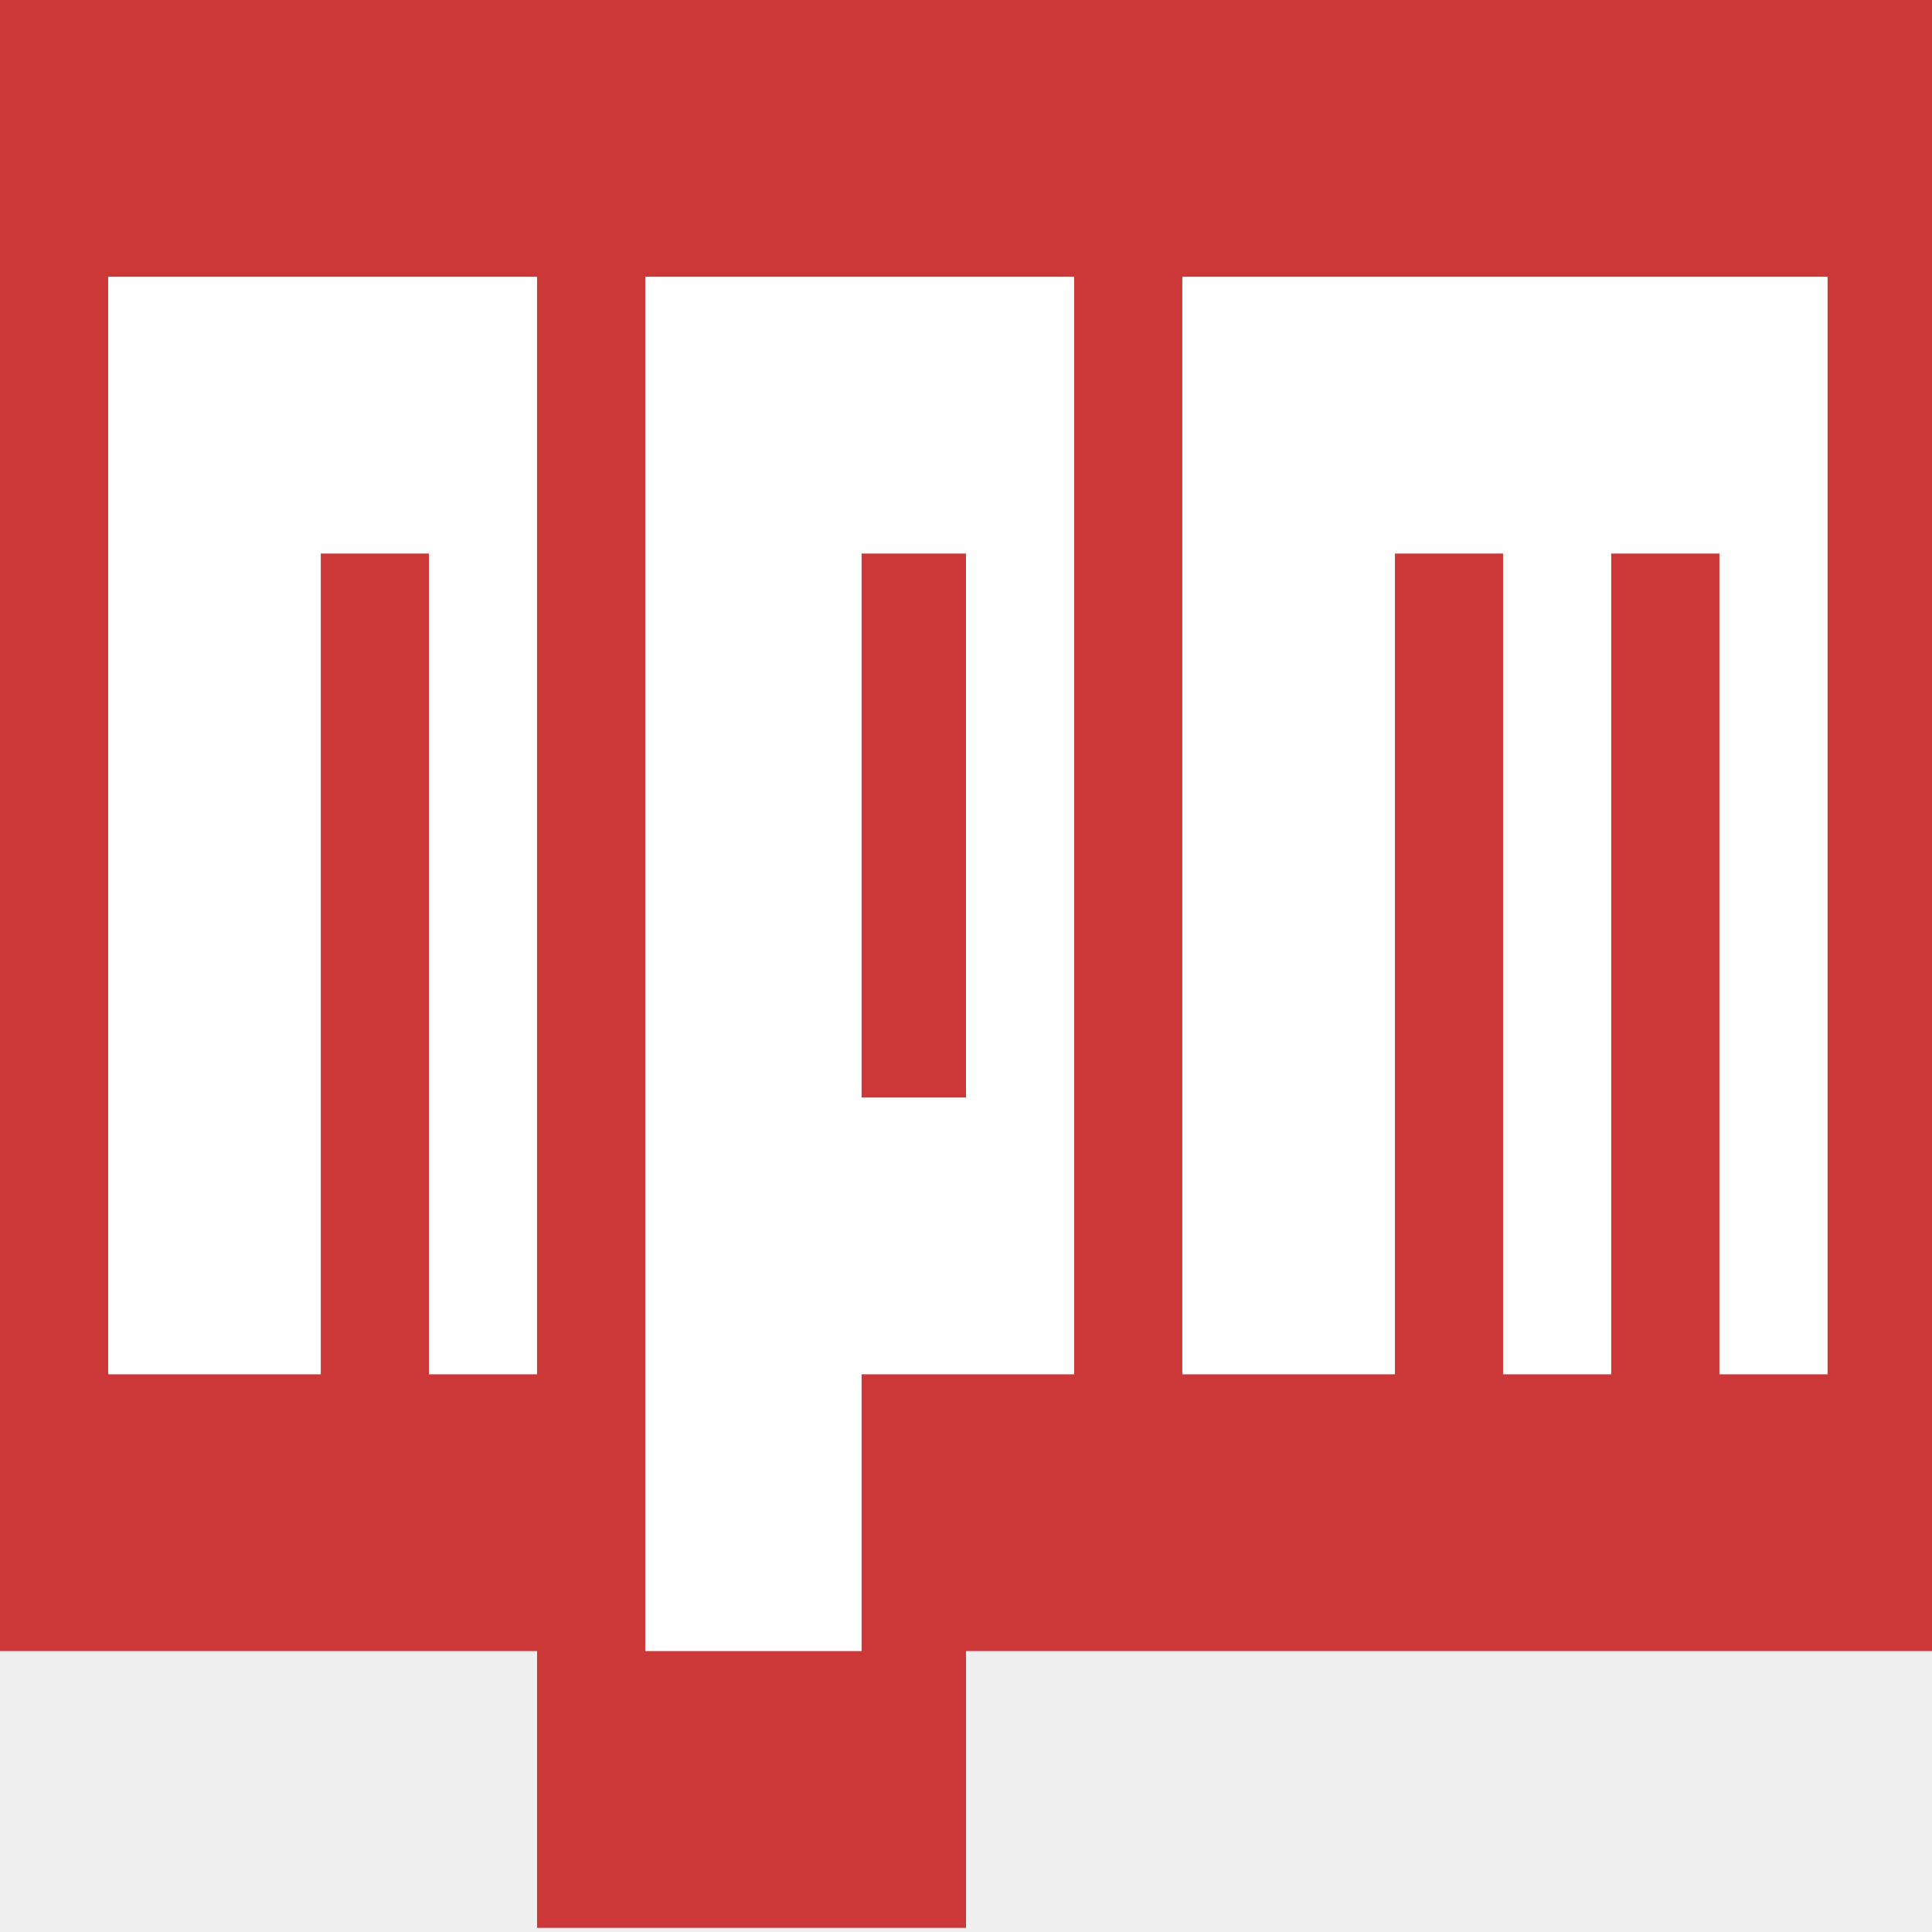
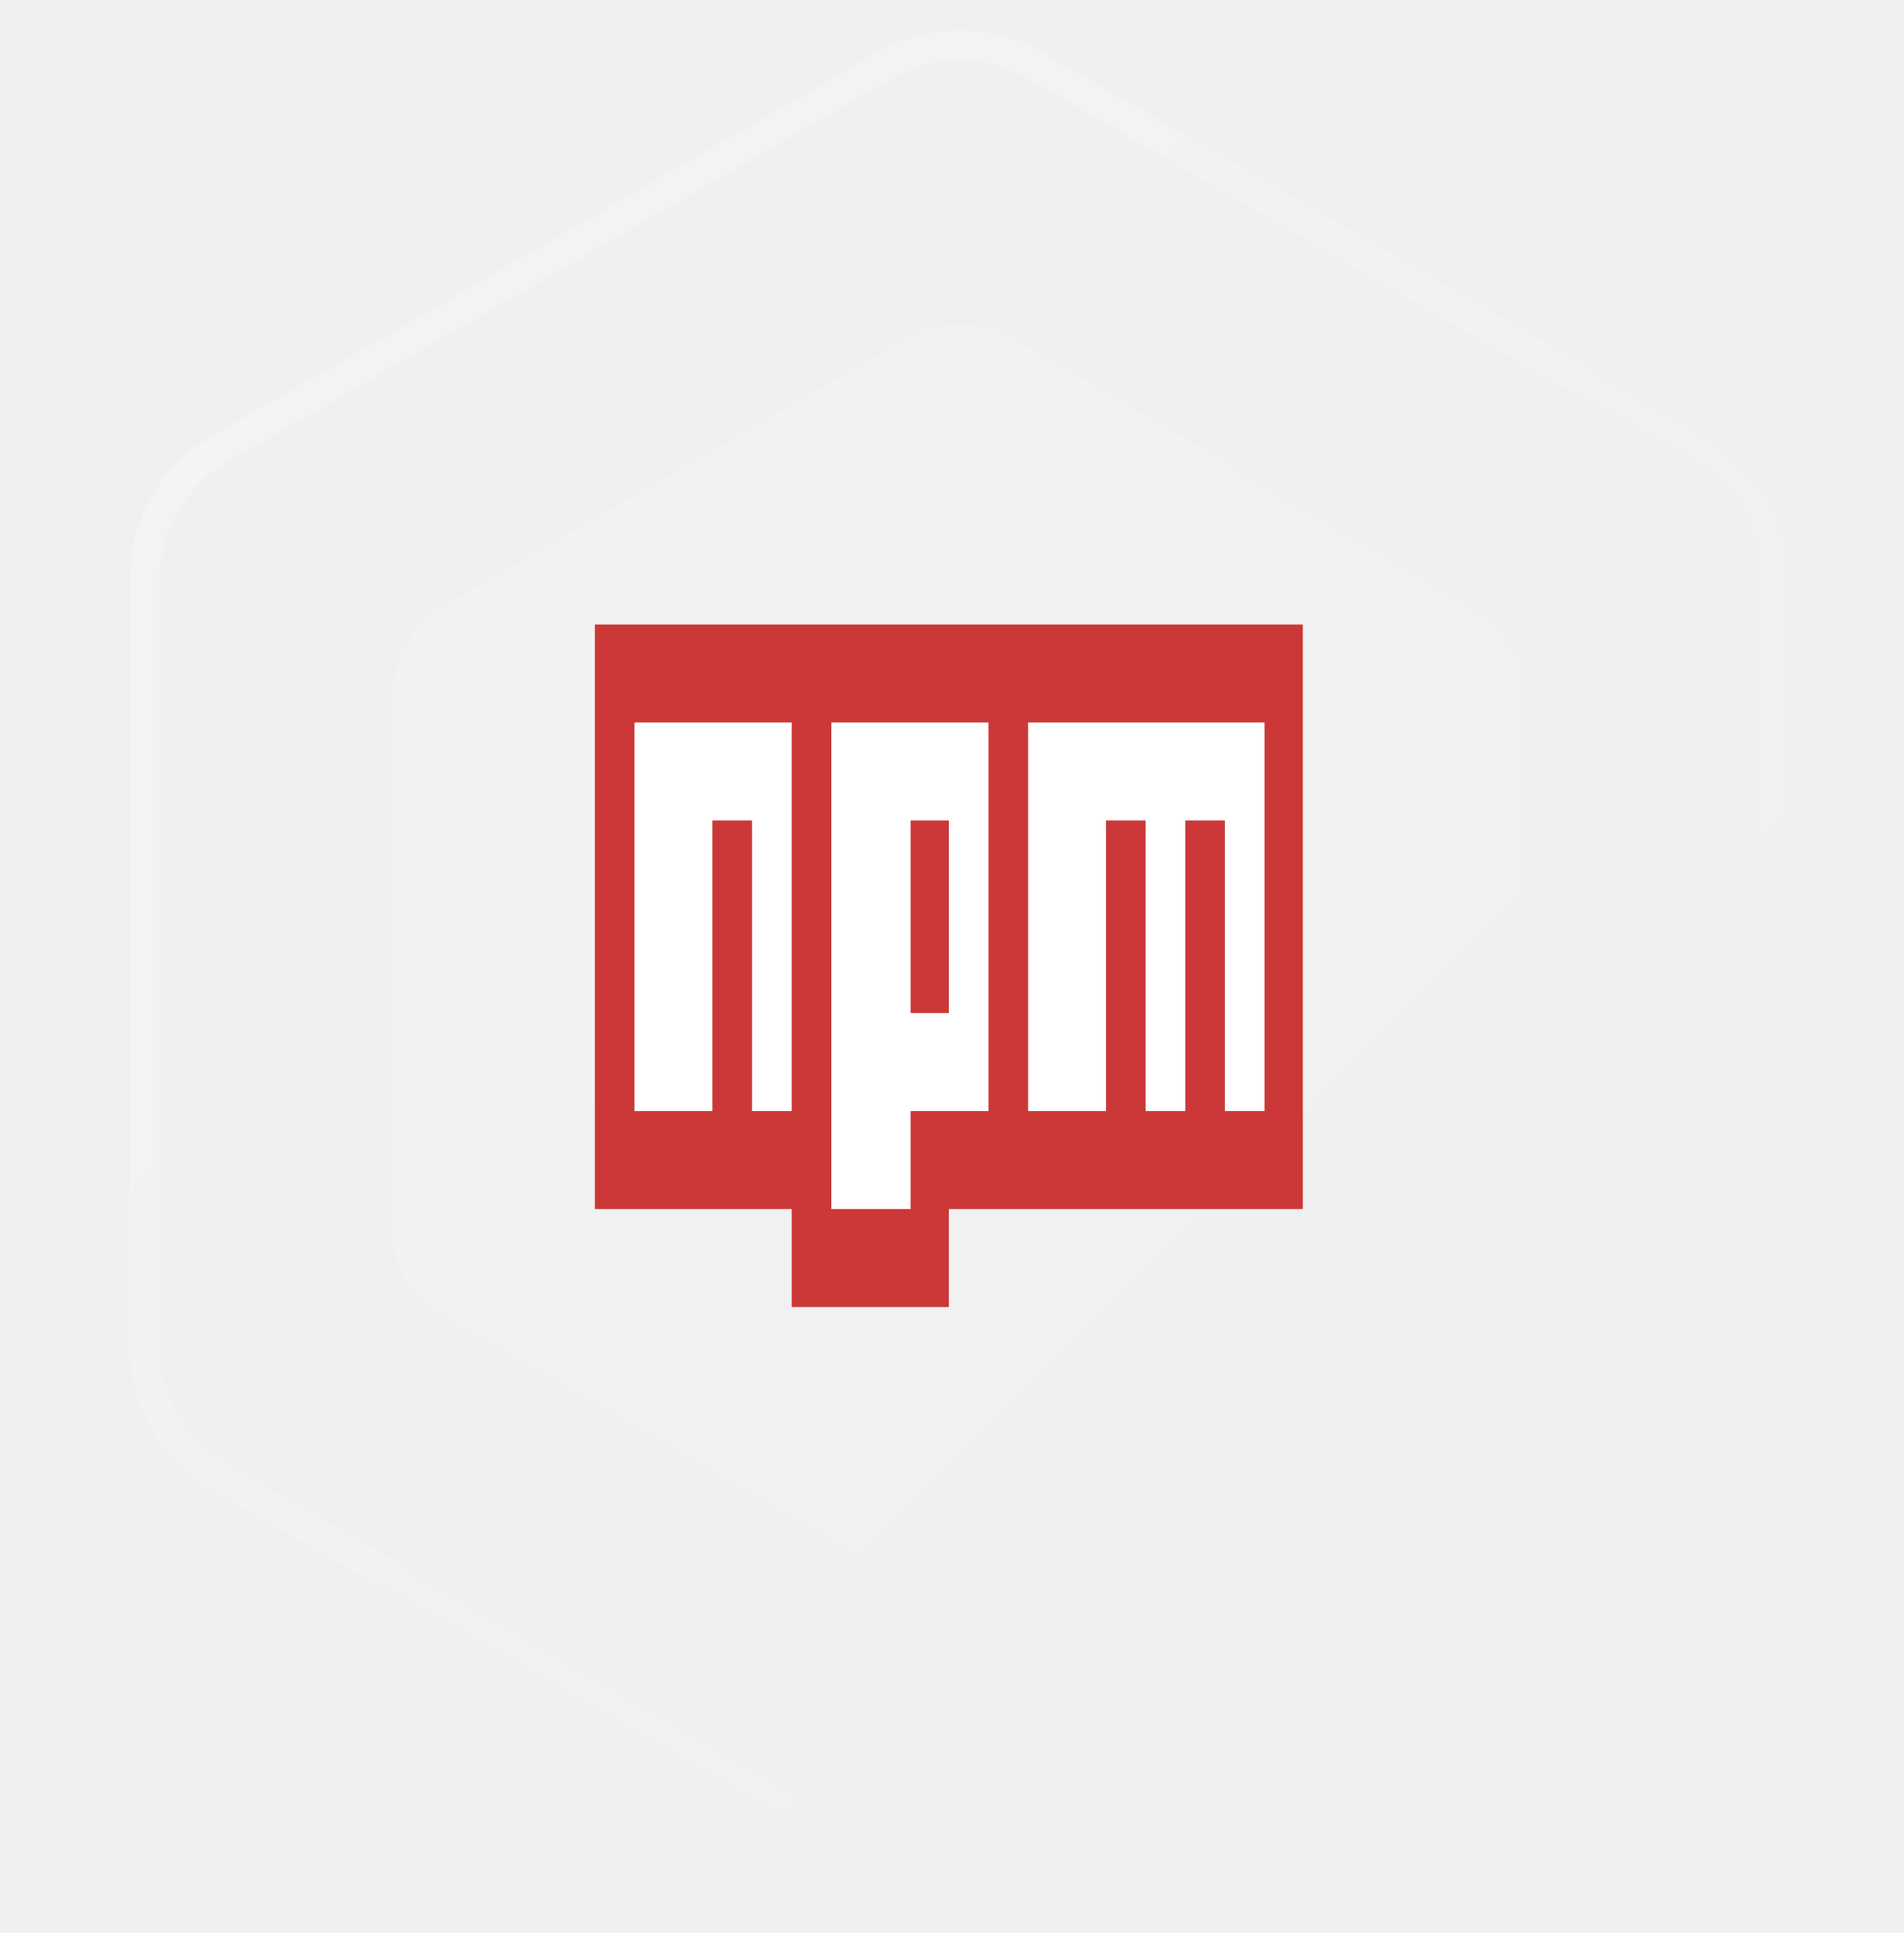
- <svg xmlns="http://www.w3.org/2000/svg" width="64" height="64" viewBox="0 0 64 64" fill="none">
-   <path d="M0 0V54.694H17.791V63.863H32V54.694H64V0H0Z" fill="#CB3837" />
-   <path d="M10.626 9.168H3.583V45.526H10.626V18.337H14.209V45.526H17.791V9.168H10.626ZM21.375 9.168V54.694H28.541V45.526H35.583V9.168H21.375ZM32 36.357H28.541V18.337H32V36.357ZM46.209 9.168H39.166V45.526H46.209V18.337H49.791V45.526H53.374V18.337H56.958V45.526H60.541V9.168H46.209V9.168Z" fill="white" />
+ <svg xmlns="http://www.w3.org/2000/svg" width="64" height="65" viewBox="0 0 64 65" fill="none">
+   <path d="M29.736 2.202C31.303 1.297 33.234 1.297 34.801 2.202L57.14 15.099C58.707 16.004 59.673 17.676 59.673 19.486V45.281C59.673 47.09 58.707 48.762 57.14 49.667L34.801 62.564C33.234 63.469 31.303 63.469 29.736 62.564L7.397 49.667C5.83 48.762 4.865 47.09 4.865 45.281V19.486C4.865 17.676 5.83 16.004 7.397 15.099L29.736 2.202Z" stroke="url(#paint0_linear_5_135)" stroke-opacity="0.3" stroke-width="1.013" />
+   <path d="M30.506 11.377C31.597 10.747 32.941 10.747 34.032 11.377L49.58 20.353C50.67 20.983 51.342 22.147 51.342 23.406V41.359C51.342 42.619 50.67 43.782 49.58 44.412L34.032 53.389C32.941 54.019 31.597 54.019 30.506 53.389L14.958 44.412C13.868 43.782 13.196 42.619 13.196 41.359V23.406C13.196 22.147 13.868 20.983 14.958 20.353L30.506 11.377Z" fill="url(#paint1_linear_5_135)" fill-opacity="0.2" />
+   <path d="M20 21V40.656H26.616V43.951H31.9V40.656H43.8V21H20Z" fill="#CB3837" />
+   <path d="M23.951 24.295H21.332V37.361H23.951V27.59H25.284V37.361H26.616V24.295H23.951ZM27.949 24.295V40.656H30.614V37.361H33.233V24.295H27.949ZM31.9 34.066H30.614V27.59H31.9V34.066ZM37.184 24.295H34.565V37.361H37.184V27.59H38.516V37.361H39.849V27.59H41.181V37.361H42.514V24.295H37.184Z" fill="white" />
+   <defs>
+     <linearGradient id="paint0_linear_5_135" x1="0.625" y1="0.74" x2="63.912" y2="64.026" gradientUnits="userSpaceOnUse">
+       <stop stop-color="white" />
+       <stop offset="0.766" stop-color="white" stop-opacity="0" />
+     </linearGradient>
+     <linearGradient id="paint1_linear_5_135" x1="10.245" y1="10.359" x2="54.293" y2="54.406" gradientUnits="userSpaceOnUse">
+       <stop stop-color="white" />
+       <stop offset="0.828" stop-color="white" stop-opacity="0" />
+     </linearGradient>
+   </defs>
</svg>
